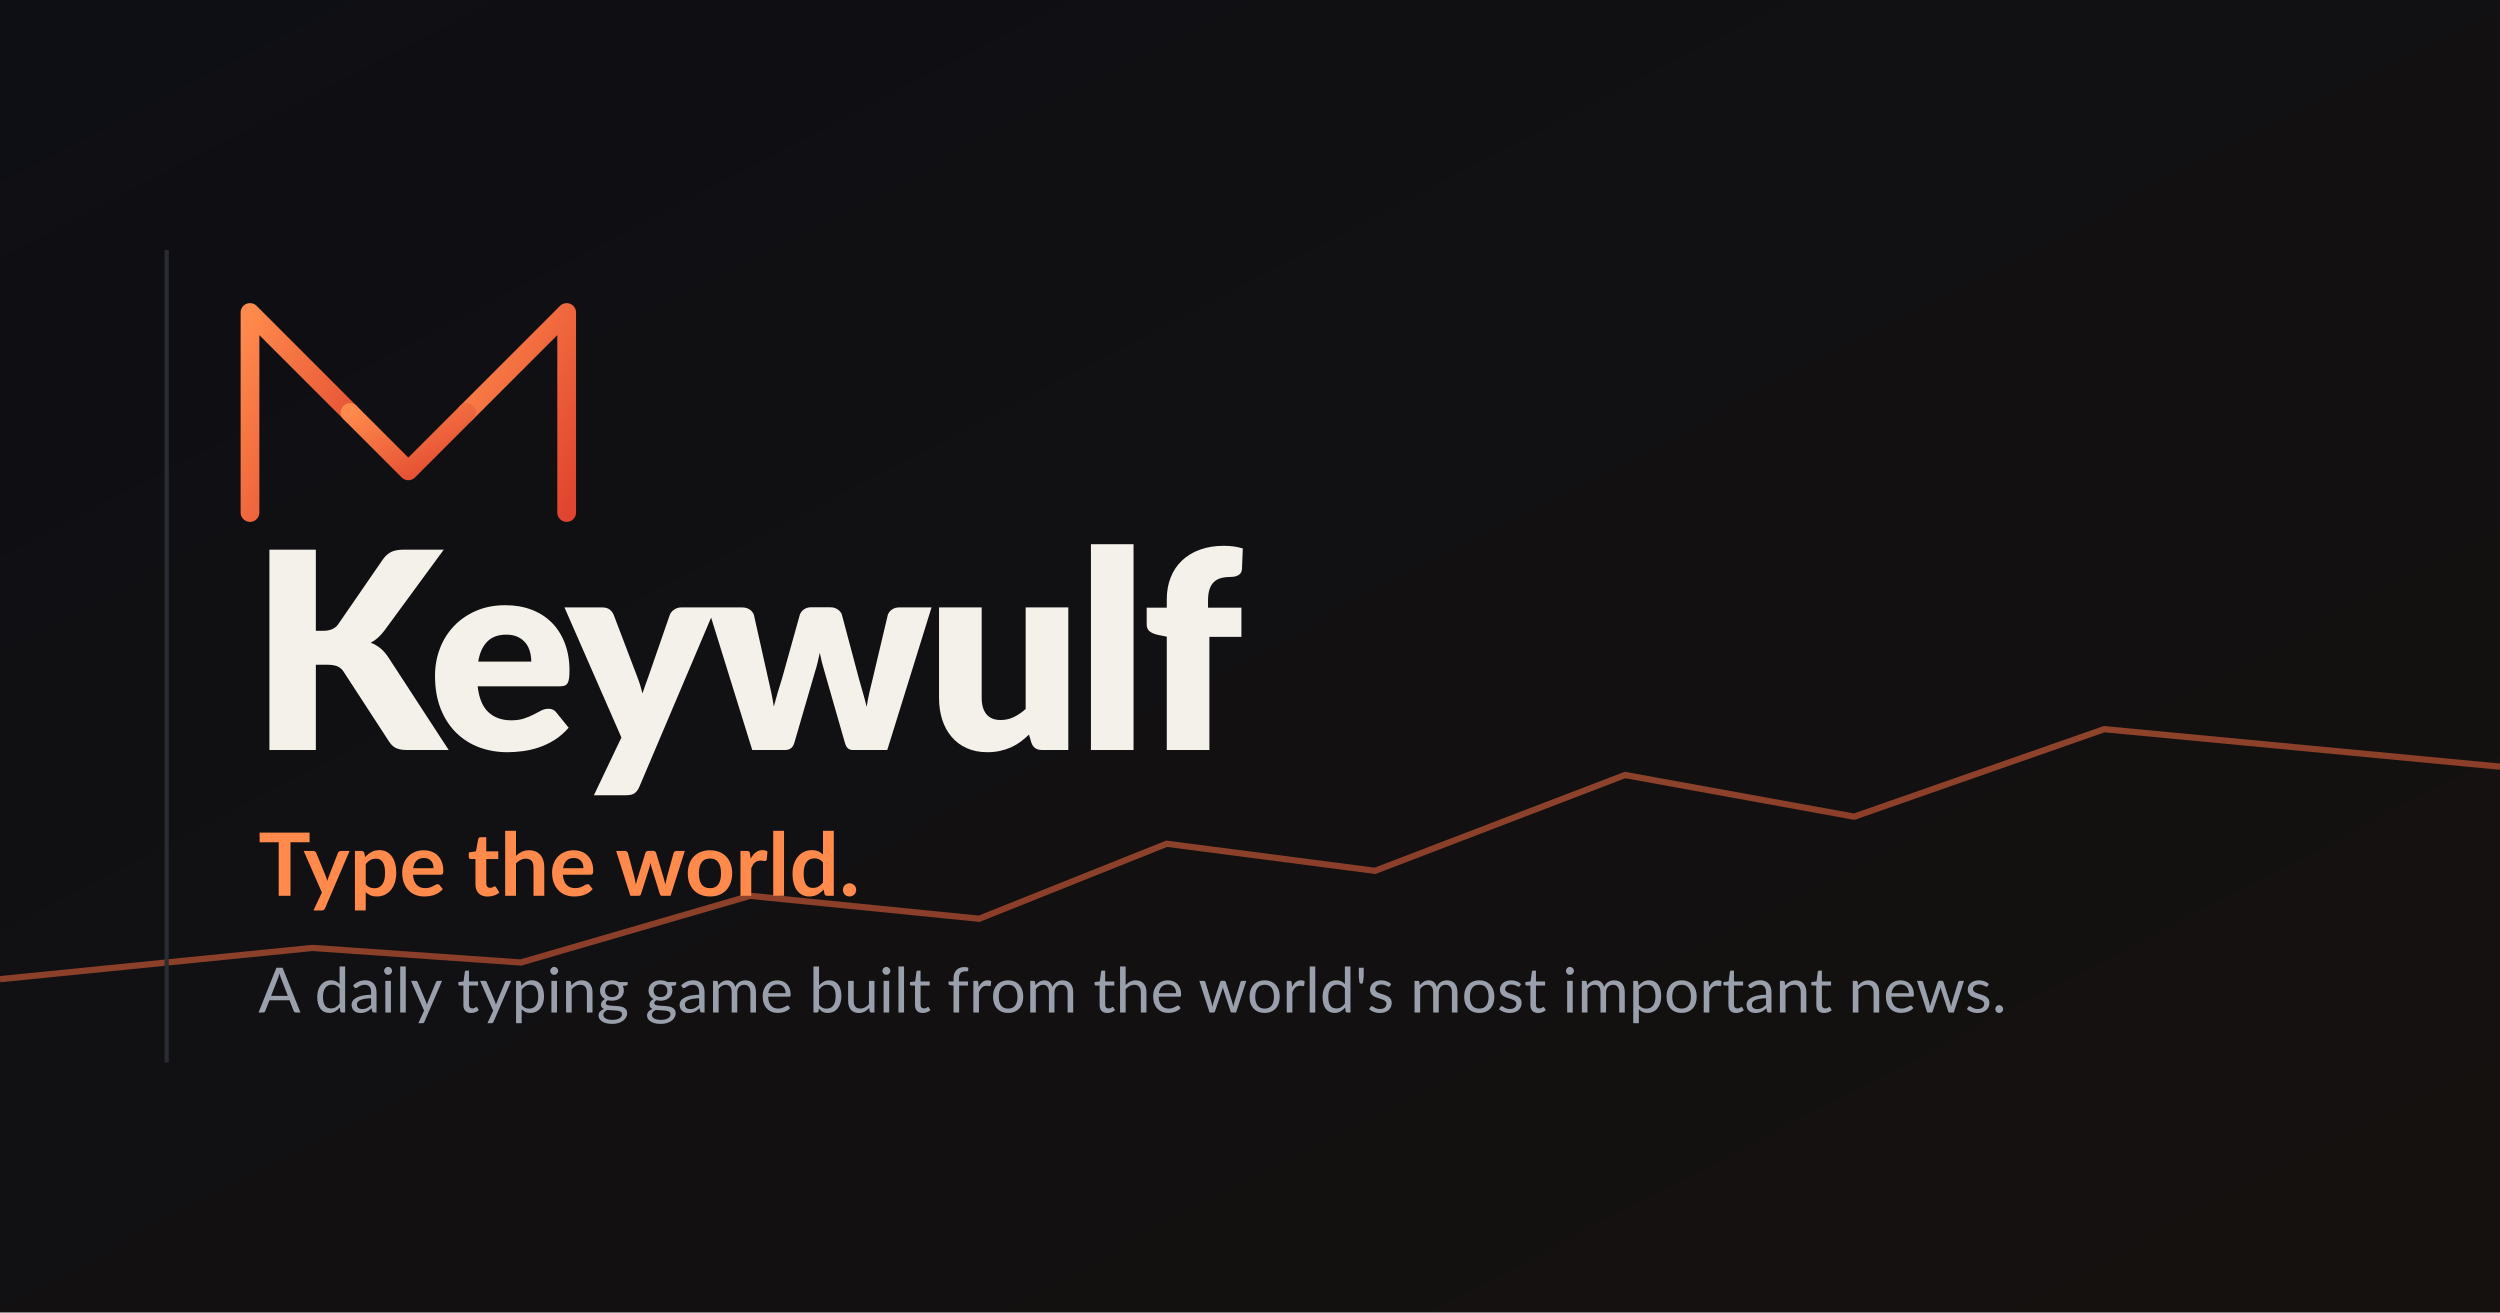
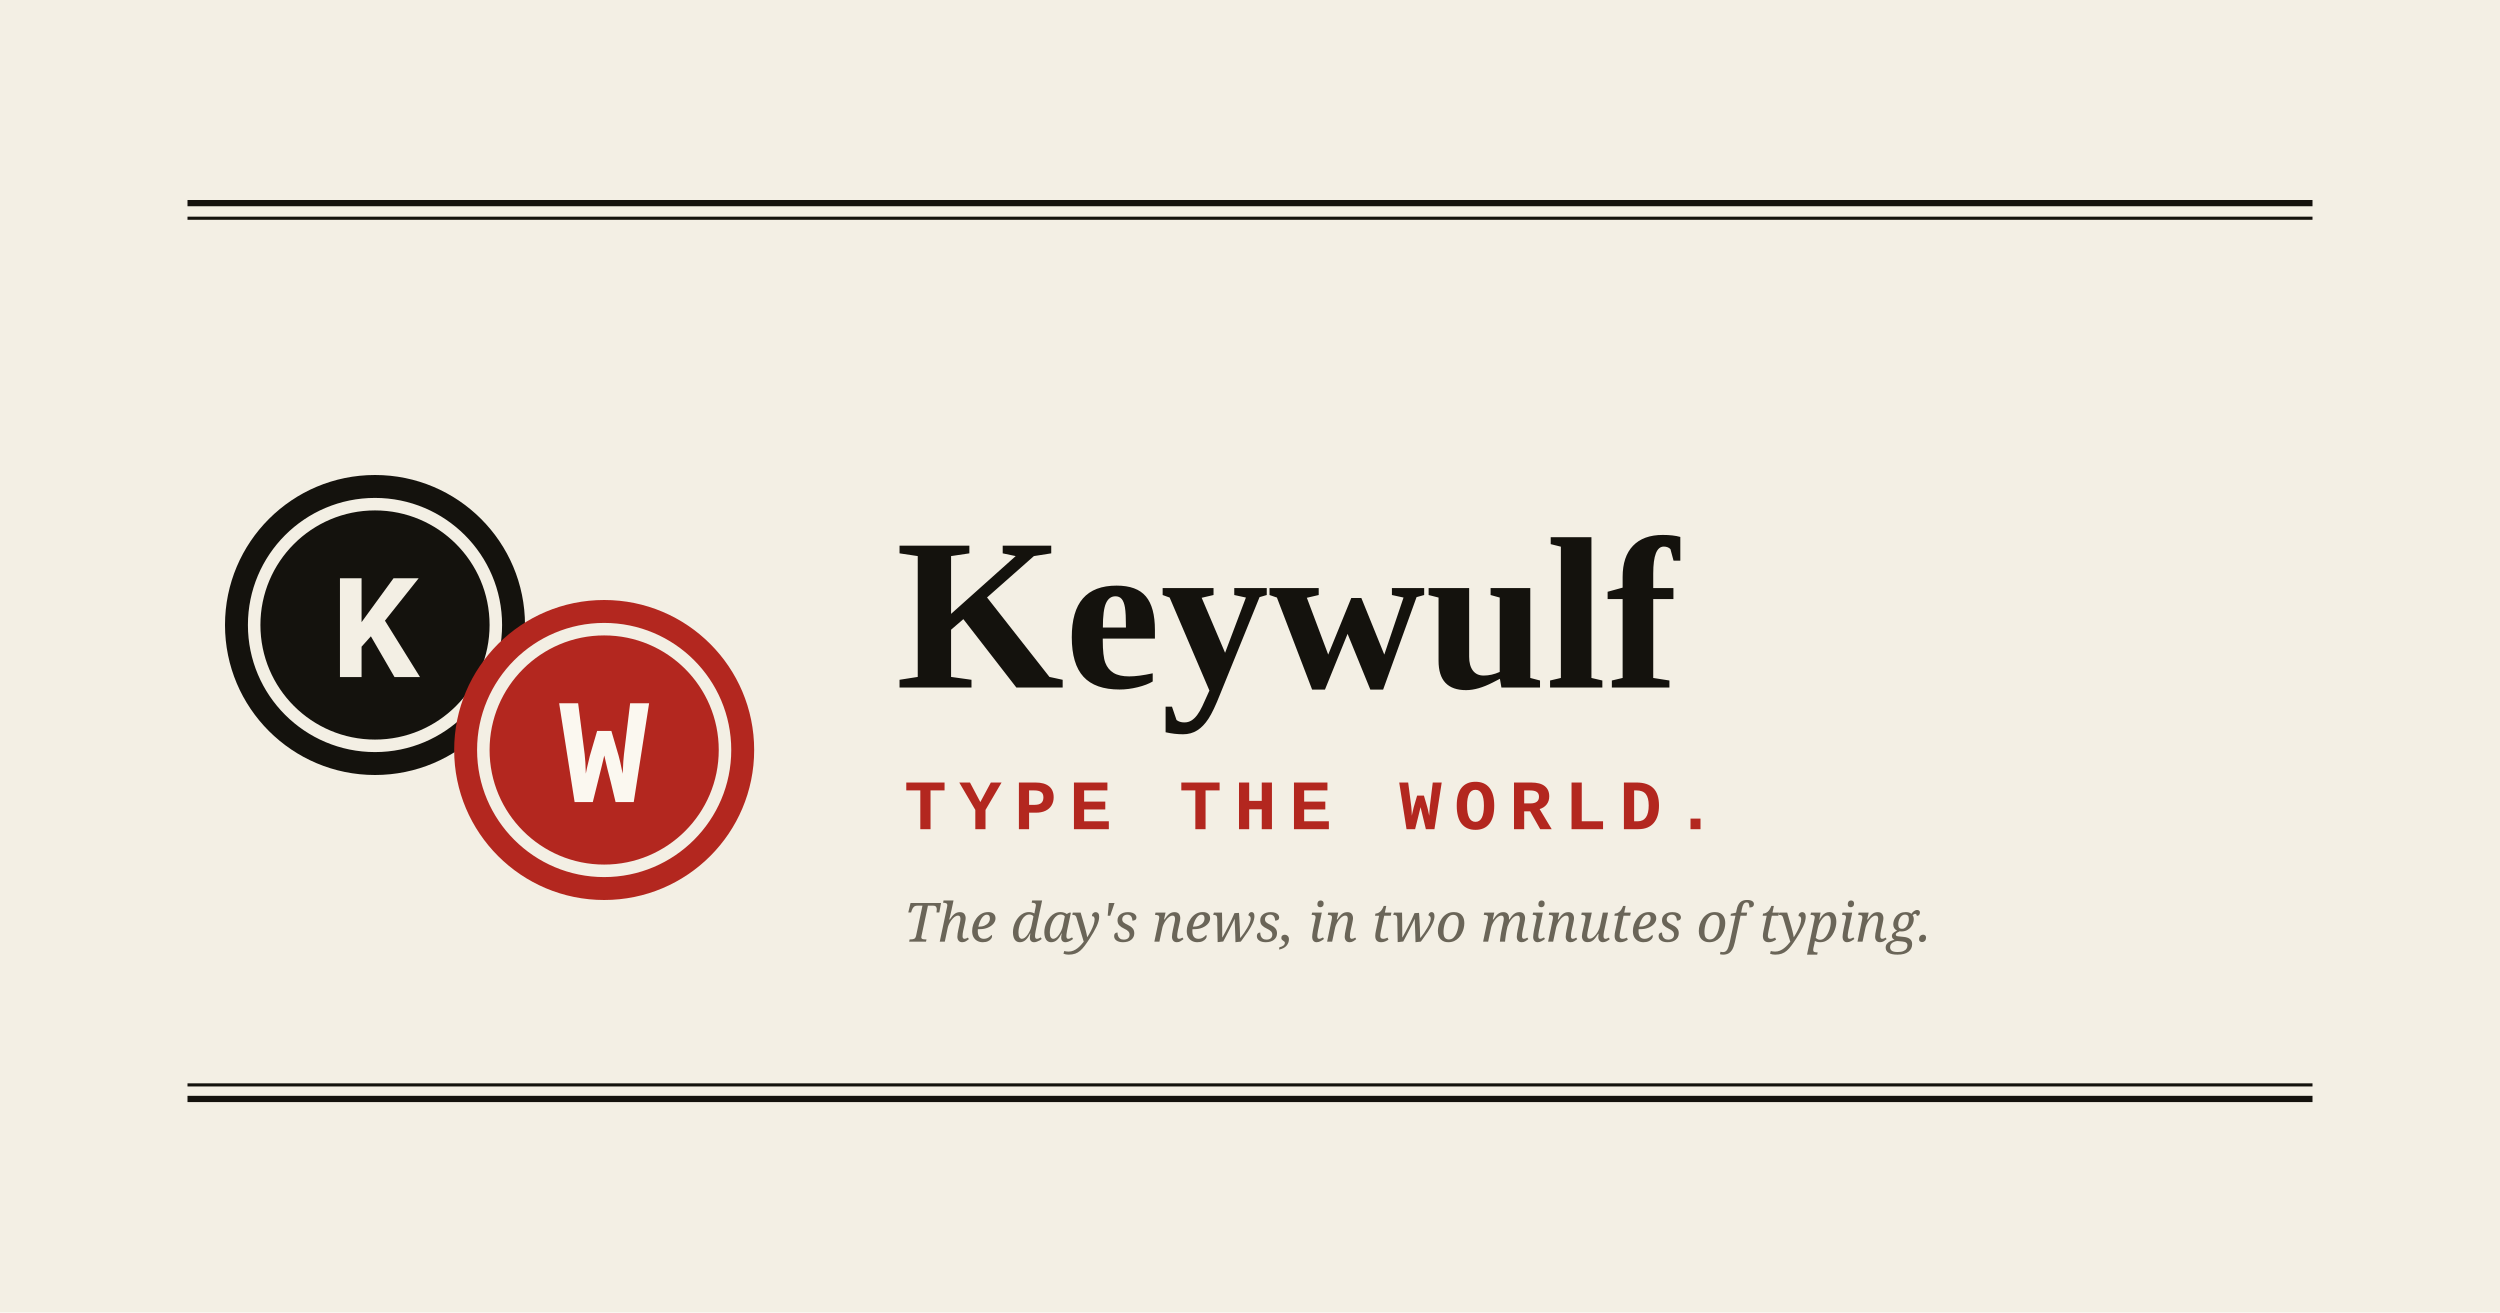
<svg xmlns="http://www.w3.org/2000/svg" width="1200" height="630" viewBox="0 0 1200 630" role="img" aria-label="Keywulf - Type the world">
-   <defs>
-     <linearGradient id="bg" x1="0" y1="0" x2="1" y2="1">
-       <stop offset="0" stop-color="#0e0f14" />
-       <stop offset="1" stop-color="#15110f" />
-     </linearGradient>
-     <linearGradient id="ember" x1="0" y1="0" x2="1" y2="1">
-       <stop offset="0" stop-color="#ff8a4c" />
-       <stop offset="1" stop-color="#e0452f" />
-     </linearGradient>
-   </defs>
-   <rect width="1200" height="630" fill="url(#bg)" />
-   <polyline points="0,470 150,455 250,462 360,430 470,441 560,405 660,418 780,372 890,392 1010,350 1200,368" fill="none" stroke="url(#ember)" stroke-width="3" opacity="0.55" />
-   <line x1="80" y1="120" x2="80" y2="510" stroke="#2a2c34" stroke-width="2" />
-   <g transform="translate(120,150)" fill="none" stroke="url(#ember)" stroke-width="9" stroke-linejoin="round" stroke-linecap="round">
-     <path d="M0 96 L0 0 L48 48" />
-     <path d="M152 96 L152 0 L104 48" />
-     <path d="M48 48 L76 76 L104 48" />
-   </g>
-   <text x="120" y="360" font-family="Lato, Arial, sans-serif" font-weight="900" font-size="132" letter-spacing="-3" fill="#f4f1ea">Keywulf</text>
-   <text x="124" y="430" font-family="Lato, Arial, sans-serif" font-weight="700" font-size="42" fill="#ff8a4c">Type the world.</text>
-   <text x="124" y="486" font-family="Lato, Arial, sans-serif" font-weight="400" font-size="30" fill="#9aa0ab">A daily typing game built from the world's most important news.</text>
+   <rect width="1200" height="630" fill="#f3efe4" />
+   <rect x="90" y="96" width="1020" height="3" fill="#14120d" />
+   <rect x="90" y="104" width="1020" height="1.5" fill="#14120d" />
+   <rect x="90" y="520" width="1020" height="1.5" fill="#14120d" />
+   <rect x="90" y="526" width="1020" height="3" fill="#14120d" />
+   <circle cx="180" cy="300" r="72" fill="#14120d" />
+   <circle cx="180" cy="300" r="58" fill="none" stroke="#f3efe4" stroke-width="6" />
+   <text x="180" y="325" text-anchor="middle" font-family="'Courier Prime','Courier New',monospace" font-weight="700" font-size="72" fill="#f3efe4">K</text>
+   <circle cx="290" cy="360" r="72" fill="#b3271f" />
+   <circle cx="290" cy="360" r="58" fill="none" stroke="#f3efe4" stroke-width="6" />
+   <text x="290" y="385" text-anchor="middle" font-family="'Courier Prime','Courier New',monospace" font-weight="700" font-size="72" fill="#fbf8f0">W</text>
+   <text x="430" y="330" font-family="'Libre Baskerville',Georgia,'Times New Roman',serif" font-weight="700" font-size="104" fill="#14120d">Keywulf</text>
+   <text x="434" y="398" font-family="'Courier Prime','Courier New',monospace" font-weight="700" font-size="34" letter-spacing="6" fill="#b3271f">TYPE THE WORLD.</text>
+   <text x="434" y="452" font-family="'Libre Baskerville',Georgia,serif" font-style="italic" font-size="26" fill="#6a6558">The day's news, in two minutes of typing.</text>
</svg>
